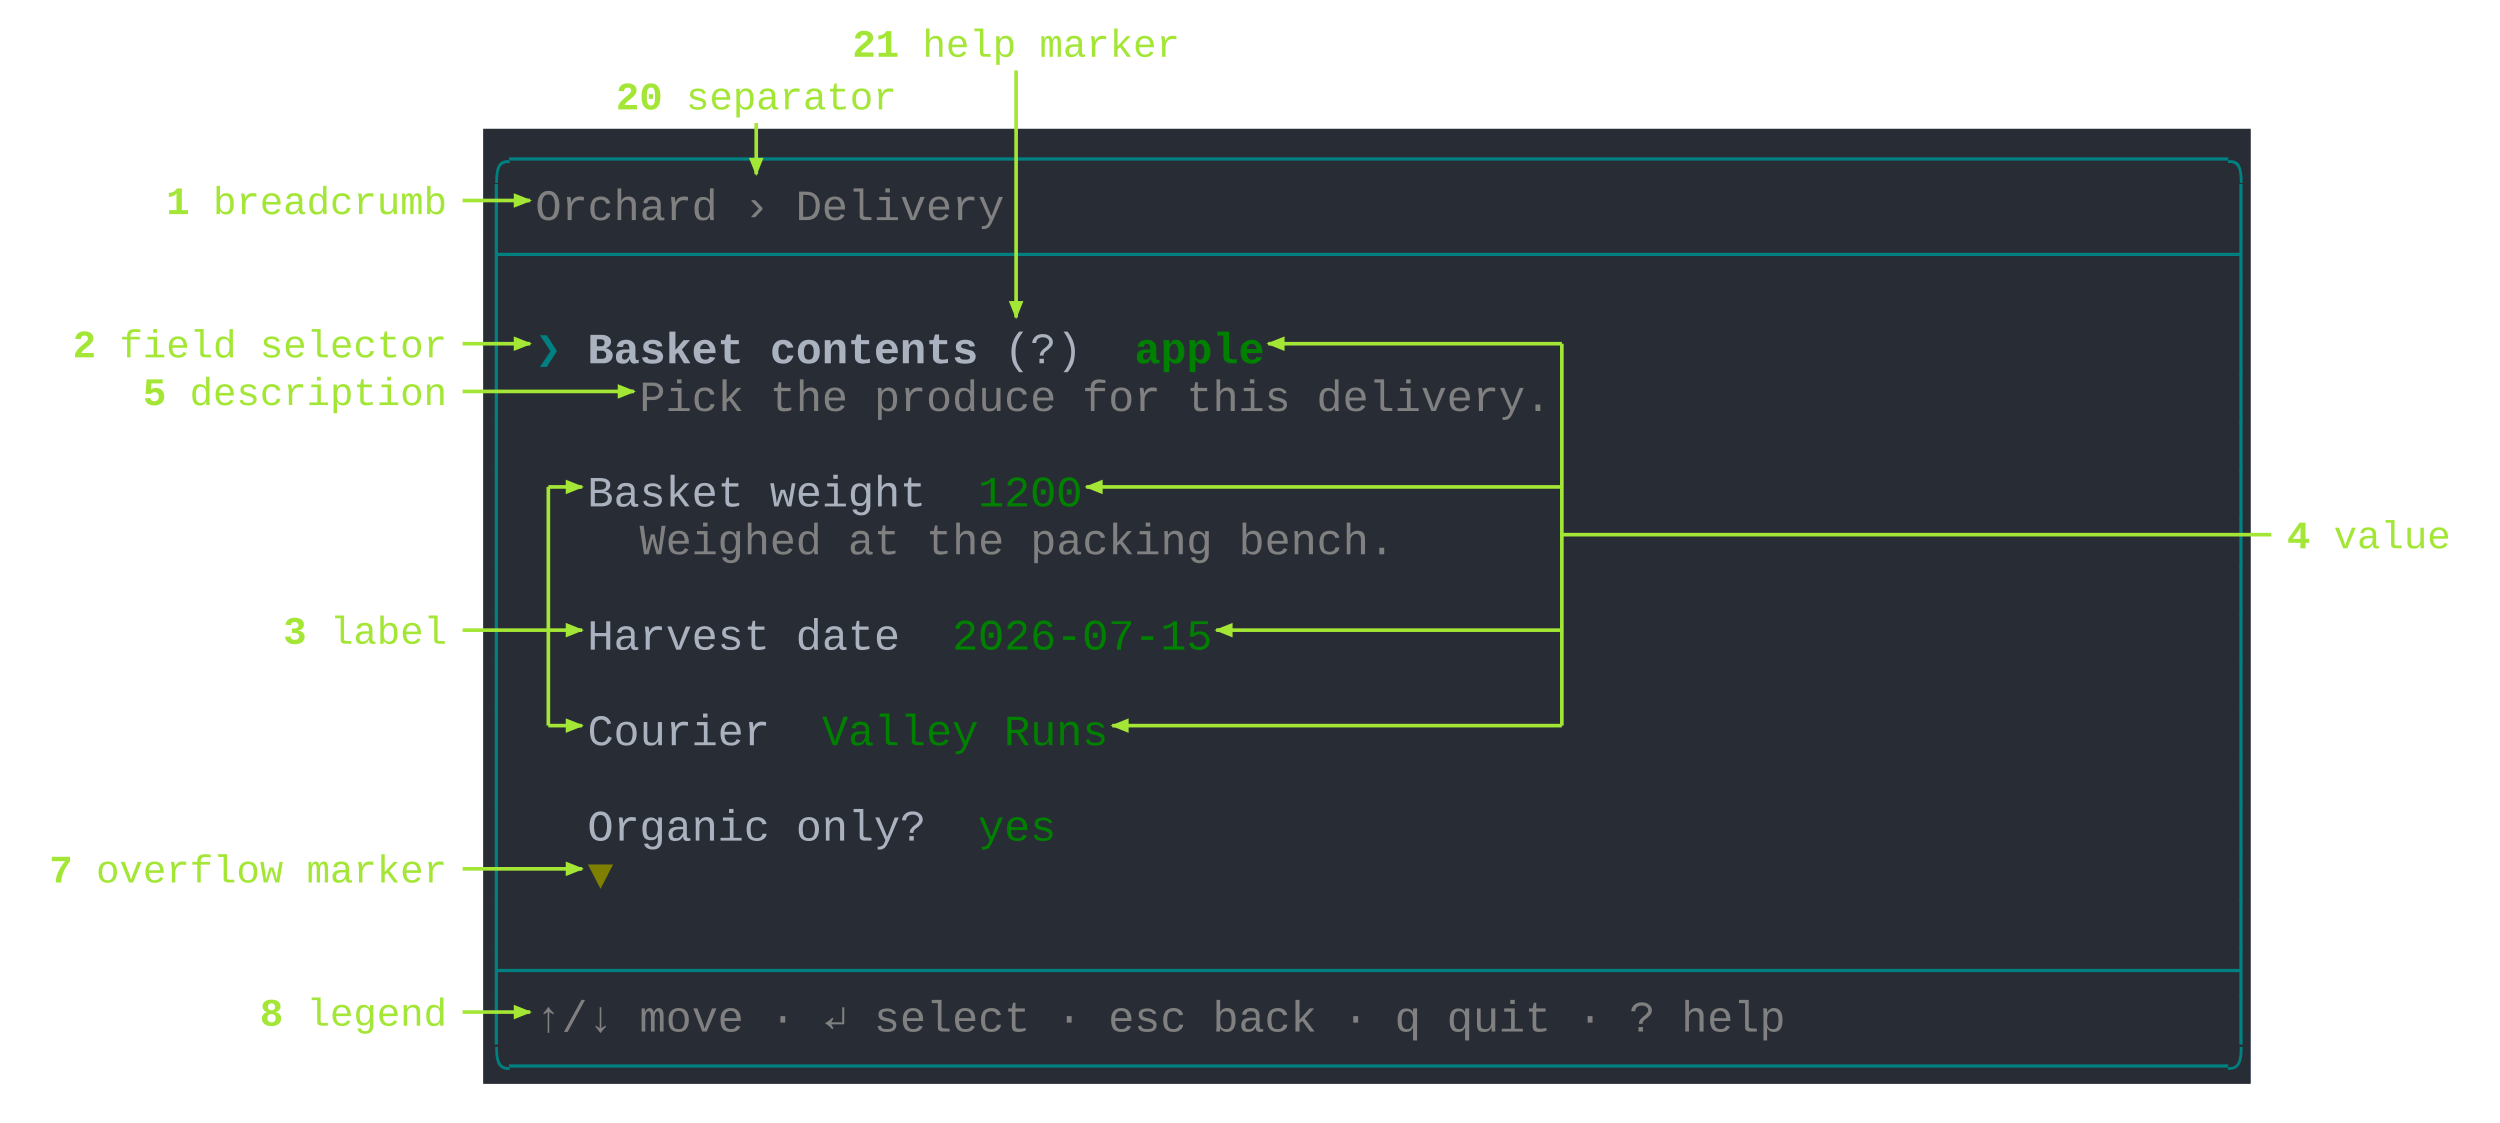
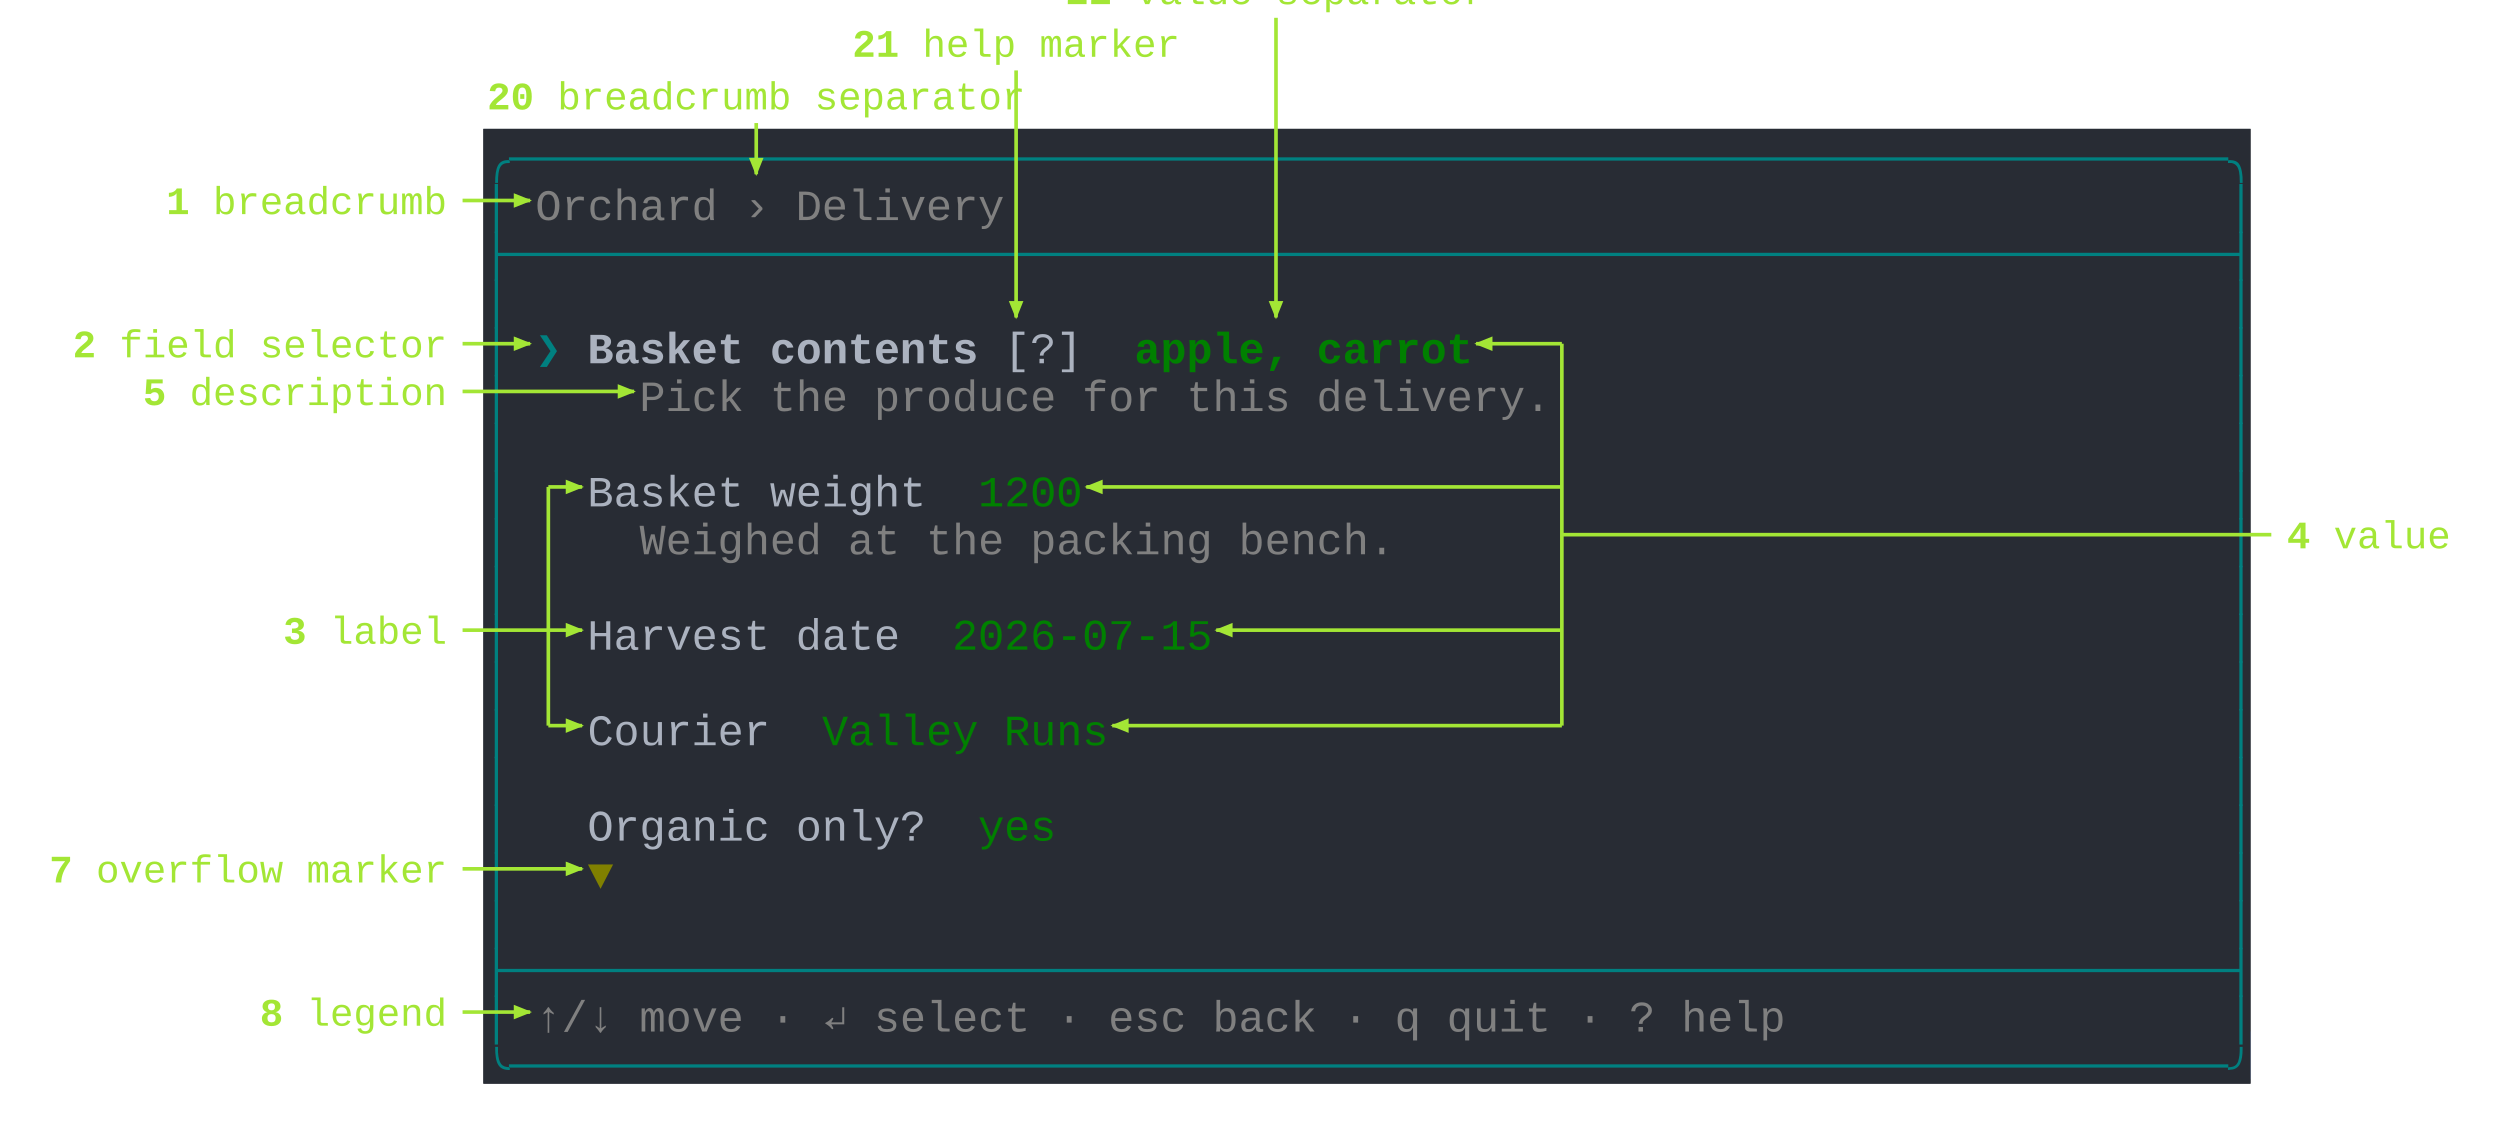
<svg xmlns="http://www.w3.org/2000/svg" xmlns:xlink="http://www.w3.org/1999/xlink" width="962.00" height="432.00">
  <defs>
    <marker id="anatomy-arrow" viewBox="0 0 10 10" refX="9" refY="5" markerWidth="5" markerHeight="5" orient="auto-start-reverse">
      <path d="M 0 1 L 10 5 L 0 9 z" fill="rgb(163,230,53)" />
    </marker>
  </defs>
  <g transform="translate(186.00,49.60)">
    <svg width="680" height="367.4">
      <rect width="680" height="367.4" rx="0" ry="0" class="a" />
      <svg height="367.4" viewBox="0 0 68 36.74" width="680">
        <style>.a{fill:rgb(40,44,52)}.b{font-family:Consolas,"Courier New",Courier,"Liberation Mono",monospace}.c{fill:rgb(0,128,128);white-space:pre}.d{fill:transparent}.e{fill:rgb(82,139,255)}.f{fill:rgb(128,128,128);white-space:pre}.g{fill:rgb(0,128,128);font-weight:bold;white-space:pre}.h{fill:rgb(171,178,191);font-weight:bold;white-space:pre}.i{fill:rgb(171,178,191);white-space:pre}.j{fill:rgb(0,128,0);font-weight:bold;white-space:pre}.k{fill:rgb(0,128,0);white-space:pre}.l{fill:rgb(128,128,0);font-weight:bold;white-space:pre}</style>
        <g font-family="Consolas, &quot;Courier New&quot;, Courier, &quot;Liberation Mono&quot;, monospace" font-size="1.67" class="b">
          <defs>
            <symbol id="1">
              <text x="0" y="1.67" class="c" textLength="68.136" lengthAdjust="spacingAndGlyphs">├──────────────────────────────────────────────────────────────────┤</text>
            </symbol>
            <symbol id="2">
              <text x="0" y="1.67" class="c" textLength="1.002" lengthAdjust="spacingAndGlyphs">│</text>
              <text x="67.134" y="1.67" class="c" textLength="1.002" lengthAdjust="spacingAndGlyphs">│</text>
            </symbol>
            <symbol id="a">
              <rect height="20" width="68" x="0" y="0" class="d" />
            </symbol>
            <symbol id="b">
              <rect height="1.837" width="1.102" class="e" />
            </symbol>
          </defs>
          <rect height="36.74" width="68" class="a" />
          <svg x="0" y="0" width="68">
            <svg x="0">
              <use xlink:href="#a" />
              <use xlink:href="#b" x="67.996" y="34.728" />
              <text x="0" y="1.67" class="c" textLength="68.136" lengthAdjust="spacingAndGlyphs">╭──────────────────────────────────────────────────────────────────╮</text>
              <text x="0" y="3.507" class="c" textLength="1.002" lengthAdjust="spacingAndGlyphs">│</text>
              <text x="2.004" y="3.507" class="f" textLength="7.014" lengthAdjust="spacingAndGlyphs">Orchard</text>
              <text x="10.02" y="3.507" class="f" textLength="1.002" lengthAdjust="spacingAndGlyphs">›</text>
              <text x="12.024" y="3.507" class="f" textLength="8.016" lengthAdjust="spacingAndGlyphs">Delivery</text>
              <text x="67.134" y="3.507" class="c" textLength="1.002" lengthAdjust="spacingAndGlyphs">│</text>
              <use xlink:href="#1" y="3.674" />
              <use xlink:href="#2" y="5.511" />
              <text x="0" y="9.018" class="c" textLength="1.002" lengthAdjust="spacingAndGlyphs">│</text>
              <text x="2.004" y="9.018" class="g" textLength="1.002" lengthAdjust="spacingAndGlyphs">❯</text>
              <text x="4.008" y="9.018" class="h" textLength="6.012" lengthAdjust="spacingAndGlyphs">Basket</text>
              <text x="11.022" y="9.018" class="h" textLength="8.016" lengthAdjust="spacingAndGlyphs">contents</text>
-               <text x="20.04" y="9.018" class="i" textLength="3.006" lengthAdjust="spacingAndGlyphs">(?)</text>
-               <text x="25.05" y="9.018" class="j" textLength="5.01" lengthAdjust="spacingAndGlyphs">apple</text>
+               <text x="20.04" y="9.018" class="i" textLength="3.006" lengthAdjust="spacingAndGlyphs">[?]</text>
+               <text x="25.05" y="9.018" class="j" textLength="6.012" lengthAdjust="spacingAndGlyphs">apple,</text>
+               <text x="32.064" y="9.018" class="j" textLength="6.012" lengthAdjust="spacingAndGlyphs">carrot</text>
              <text x="67.134" y="9.018" class="c" textLength="1.002" lengthAdjust="spacingAndGlyphs">│</text>
              <text x="0" y="10.855" class="c" textLength="1.002" lengthAdjust="spacingAndGlyphs">│</text>
              <text x="6.012" y="10.855" class="f" textLength="4.008" lengthAdjust="spacingAndGlyphs">Pick</text>
              <text x="11.022" y="10.855" class="f" textLength="3.006" lengthAdjust="spacingAndGlyphs">the</text>
              <text x="15.03" y="10.855" class="f" textLength="7.014" lengthAdjust="spacingAndGlyphs">produce</text>
              <text x="23.046" y="10.855" class="f" textLength="3.006" lengthAdjust="spacingAndGlyphs">for</text>
              <text x="27.054" y="10.855" class="f" textLength="4.008" lengthAdjust="spacingAndGlyphs">this</text>
              <text x="32.064" y="10.855" class="f" textLength="9.018" lengthAdjust="spacingAndGlyphs">delivery.</text>
              <text x="67.134" y="10.855" class="c" textLength="1.002" lengthAdjust="spacingAndGlyphs">│</text>
              <use xlink:href="#2" y="11.022" />
              <text x="0" y="14.529" class="c" textLength="1.002" lengthAdjust="spacingAndGlyphs">│</text>
              <text x="4.008" y="14.529" class="i" textLength="6.012" lengthAdjust="spacingAndGlyphs">Basket</text>
              <text x="11.022" y="14.529" class="i" textLength="6.012" lengthAdjust="spacingAndGlyphs">weight</text>
              <text x="19.038" y="14.529" class="k" textLength="4.008" lengthAdjust="spacingAndGlyphs">1200</text>
              <text x="67.134" y="14.529" class="c" textLength="1.002" lengthAdjust="spacingAndGlyphs">│</text>
              <text x="0" y="16.366" class="c" textLength="1.002" lengthAdjust="spacingAndGlyphs">│</text>
              <text x="6.012" y="16.366" class="f" textLength="7.014" lengthAdjust="spacingAndGlyphs">Weighed</text>
              <text x="14.028" y="16.366" class="f" textLength="2.004" lengthAdjust="spacingAndGlyphs">at</text>
              <text x="17.034" y="16.366" class="f" textLength="3.006" lengthAdjust="spacingAndGlyphs">the</text>
              <text x="21.042" y="16.366" class="f" textLength="7.014" lengthAdjust="spacingAndGlyphs">packing</text>
              <text x="29.058" y="16.366" class="f" textLength="6.012" lengthAdjust="spacingAndGlyphs">bench.</text>
              <text x="67.134" y="16.366" class="c" textLength="1.002" lengthAdjust="spacingAndGlyphs">│</text>
              <use xlink:href="#2" y="16.533" />
              <text x="0" y="20.04" class="c" textLength="1.002" lengthAdjust="spacingAndGlyphs">│</text>
              <text x="4.008" y="20.04" class="i" textLength="7.014" lengthAdjust="spacingAndGlyphs">Harvest</text>
              <text x="12.024" y="20.04" class="i" textLength="4.008" lengthAdjust="spacingAndGlyphs">date</text>
              <text x="18.036" y="20.04" class="k" textLength="10.02" lengthAdjust="spacingAndGlyphs">2026-07-15</text>
              <text x="67.134" y="20.04" class="c" textLength="1.002" lengthAdjust="spacingAndGlyphs">│</text>
              <use xlink:href="#2" y="20.207" />
              <text x="0" y="23.714" class="c" textLength="1.002" lengthAdjust="spacingAndGlyphs">│</text>
              <text x="4.008" y="23.714" class="i" textLength="7.014" lengthAdjust="spacingAndGlyphs">Courier</text>
              <text x="13.026" y="23.714" class="k" textLength="6.012" lengthAdjust="spacingAndGlyphs">Valley</text>
              <text x="20.04" y="23.714" class="k" textLength="4.008" lengthAdjust="spacingAndGlyphs">Runs</text>
              <text x="67.134" y="23.714" class="c" textLength="1.002" lengthAdjust="spacingAndGlyphs">│</text>
              <use xlink:href="#2" y="23.881" />
              <text x="0" y="27.388" class="c" textLength="1.002" lengthAdjust="spacingAndGlyphs">│</text>
              <text x="4.008" y="27.388" class="i" textLength="7.014" lengthAdjust="spacingAndGlyphs">Organic</text>
              <text x="12.024" y="27.388" class="i" textLength="5.01" lengthAdjust="spacingAndGlyphs">only?</text>
              <text x="19.038" y="27.388" class="k" textLength="3.006" lengthAdjust="spacingAndGlyphs">yes</text>
              <text x="67.134" y="27.388" class="c" textLength="1.002" lengthAdjust="spacingAndGlyphs">│</text>
              <text x="0" y="29.225" class="c" textLength="1.002" lengthAdjust="spacingAndGlyphs">│</text>
              <text x="4.008" y="29.225" class="l" textLength="1.002" lengthAdjust="spacingAndGlyphs">▼</text>
              <text x="67.134" y="29.225" class="c" textLength="1.002" lengthAdjust="spacingAndGlyphs">│</text>
              <use xlink:href="#2" y="29.392" />
              <use xlink:href="#1" y="31.229" />
              <text x="0" y="34.736" class="c" textLength="1.002" lengthAdjust="spacingAndGlyphs">│</text>
              <text x="2.004" y="34.736" class="f" textLength="3.006" lengthAdjust="spacingAndGlyphs">↑/↓</text>
              <text x="6.012" y="34.736" class="f" textLength="4.008" lengthAdjust="spacingAndGlyphs">move</text>
              <text x="11.022" y="34.736" class="f" textLength="1.002" lengthAdjust="spacingAndGlyphs">·</text>
              <text x="13.026" y="34.736" class="f" textLength="1.002" lengthAdjust="spacingAndGlyphs">↵</text>
              <text x="15.03" y="34.736" class="f" textLength="6.012" lengthAdjust="spacingAndGlyphs">select</text>
              <text x="22.044" y="34.736" class="f" textLength="1.002" lengthAdjust="spacingAndGlyphs">·</text>
              <text x="24.048" y="34.736" class="f" textLength="3.006" lengthAdjust="spacingAndGlyphs">esc</text>
              <text x="28.056" y="34.736" class="f" textLength="4.008" lengthAdjust="spacingAndGlyphs">back</text>
              <text x="33.066" y="34.736" class="f" textLength="1.002" lengthAdjust="spacingAndGlyphs">·</text>
              <text x="35.07" y="34.736" class="f" textLength="1.002" lengthAdjust="spacingAndGlyphs">q</text>
              <text x="37.074" y="34.736" class="f" textLength="4.008" lengthAdjust="spacingAndGlyphs">quit</text>
              <text x="42.084" y="34.736" class="f" textLength="1.002" lengthAdjust="spacingAndGlyphs">·</text>
              <text x="44.088" y="34.736" class="f" textLength="1.002" lengthAdjust="spacingAndGlyphs">?</text>
              <text x="46.092" y="34.736" class="f" textLength="4.008" lengthAdjust="spacingAndGlyphs">help</text>
              <text x="67.134" y="34.736" class="c" textLength="1.002" lengthAdjust="spacingAndGlyphs">│</text>
              <text x="0" y="36.573" class="c" textLength="68.136" lengthAdjust="spacingAndGlyphs">╰──────────────────────────────────────────────────────────────────╯</text>
            </svg>
          </svg>
        </g>
      </svg>
    </svg>
  </g>
  <g>
    <path d="M 178.00 77.15 L 180.00 77.15 L 204.00 77.15" fill="none" stroke="rgb(163,230,53)" stroke-width="1.4" stroke-linejoin="round" marker-end="url(#anatomy-arrow)" />
    <text x="172.00" y="82.40" text-anchor="end" fill="rgb(163,230,53)" font-family="Consolas, &quot;Courier New&quot;, Courier, monospace" font-size="15.0">
      <tspan font-weight="bold">1</tspan>  breadcrumb</text>
    <path d="M 291.00 47.35 L 291.00 67.05" fill="none" stroke="rgb(163,230,53)" stroke-width="1.4" marker-end="url(#anatomy-arrow)" />
    <text x="291.00" y="42.10" text-anchor="middle" fill="rgb(163,230,53)" font-family="Consolas, &quot;Courier New&quot;, Courier, monospace" font-size="15.0">
-       <tspan font-weight="bold">20</tspan>  separator</text>
+       <tspan font-weight="bold">20</tspan>  breadcrumb separator</text>
    <path d="M 178.00 132.26 L 180.00 132.26 L 204.00 132.26" fill="none" stroke="rgb(163,230,53)" stroke-width="1.4" stroke-linejoin="round" marker-end="url(#anatomy-arrow)" />
    <text x="172.00" y="137.51" text-anchor="end" fill="rgb(163,230,53)" font-family="Consolas, &quot;Courier New&quot;, Courier, monospace" font-size="15.0">
      <tspan font-weight="bold">2</tspan>  field selector</text>
    <path d="M 391.00 27.10 L 391.00 122.16" fill="none" stroke="rgb(163,230,53)" stroke-width="1.4" marker-end="url(#anatomy-arrow)" />
    <text x="391.00" y="21.85" text-anchor="middle" fill="rgb(163,230,53)" font-family="Consolas, &quot;Courier New&quot;, Courier, monospace" font-size="15.0">
      <tspan font-weight="bold">21</tspan>  help marker</text>
+     <path d="M 491.00 6.85 L 491.00 122.16" fill="none" stroke="rgb(163,230,53)" stroke-width="1.4" marker-end="url(#anatomy-arrow)" />
+     <text x="491.00" y="1.60" text-anchor="middle" fill="rgb(163,230,53)" font-family="Consolas, &quot;Courier New&quot;, Courier, monospace" font-size="15.0">
+       <tspan font-weight="bold">22</tspan>  value separator</text>
    <path d="M 601.00 132.26 L 601.00 279.22" fill="none" stroke="rgb(163,230,53)" stroke-width="1.4" />
    <path d="M 874.00 205.74 L 601.00 205.74" fill="none" stroke="rgb(163,230,53)" stroke-width="1.4" />
-     <path d="M 601.00 132.26 L 488.00 132.26" fill="none" stroke="rgb(163,230,53)" stroke-width="1.4" marker-end="url(#anatomy-arrow)" />
+     <path d="M 601.00 132.26 L 568.00 132.26" fill="none" stroke="rgb(163,230,53)" stroke-width="1.4" marker-end="url(#anatomy-arrow)" />
    <path d="M 601.00 187.37 L 418.00 187.37" fill="none" stroke="rgb(163,230,53)" stroke-width="1.4" marker-end="url(#anatomy-arrow)" />
    <path d="M 601.00 242.48 L 468.00 242.48" fill="none" stroke="rgb(163,230,53)" stroke-width="1.4" marker-end="url(#anatomy-arrow)" />
    <path d="M 601.00 279.22 L 428.00 279.22" fill="none" stroke="rgb(163,230,53)" stroke-width="1.4" marker-end="url(#anatomy-arrow)" />
    <text x="880.00" y="210.99" text-anchor="start" fill="rgb(163,230,53)" font-family="Consolas, &quot;Courier New&quot;, Courier, monospace" font-size="15.0">
      <tspan font-weight="bold">4</tspan>  value</text>
    <path d="M 178.00 150.63 L 180.00 150.63 L 244.00 150.63" fill="none" stroke="rgb(163,230,53)" stroke-width="1.4" stroke-linejoin="round" marker-end="url(#anatomy-arrow)" />
    <text x="172.00" y="155.88" text-anchor="end" fill="rgb(163,230,53)" font-family="Consolas, &quot;Courier New&quot;, Courier, monospace" font-size="15.0">
      <tspan font-weight="bold">5</tspan>  description</text>
    <path d="M 211.00 187.37 L 211.00 279.22" fill="none" stroke="rgb(163,230,53)" stroke-width="1.4" />
    <path d="M 178.00 242.48 L 211.00 242.48" fill="none" stroke="rgb(163,230,53)" stroke-width="1.4" />
    <path d="M 211.00 187.37 L 224.00 187.37" fill="none" stroke="rgb(163,230,53)" stroke-width="1.4" marker-end="url(#anatomy-arrow)" />
    <path d="M 211.00 242.48 L 224.00 242.48" fill="none" stroke="rgb(163,230,53)" stroke-width="1.4" marker-end="url(#anatomy-arrow)" />
    <path d="M 211.00 279.22 L 224.00 279.22" fill="none" stroke="rgb(163,230,53)" stroke-width="1.4" marker-end="url(#anatomy-arrow)" />
    <text x="172.00" y="247.73" text-anchor="end" fill="rgb(163,230,53)" font-family="Consolas, &quot;Courier New&quot;, Courier, monospace" font-size="15.0">
      <tspan font-weight="bold">3</tspan>  label</text>
    <path d="M 178.00 334.33 L 180.00 334.33 L 224.00 334.33" fill="none" stroke="rgb(163,230,53)" stroke-width="1.4" stroke-linejoin="round" marker-end="url(#anatomy-arrow)" />
    <text x="172.00" y="339.58" text-anchor="end" fill="rgb(163,230,53)" font-family="Consolas, &quot;Courier New&quot;, Courier, monospace" font-size="15.0">
      <tspan font-weight="bold">7</tspan>  overflow marker</text>
    <path d="M 178.00 389.44 L 180.00 389.44 L 204.00 389.44" fill="none" stroke="rgb(163,230,53)" stroke-width="1.4" stroke-linejoin="round" marker-end="url(#anatomy-arrow)" />
    <text x="172.00" y="394.69" text-anchor="end" fill="rgb(163,230,53)" font-family="Consolas, &quot;Courier New&quot;, Courier, monospace" font-size="15.0">
      <tspan font-weight="bold">8</tspan>  legend</text>
  </g>
</svg>
